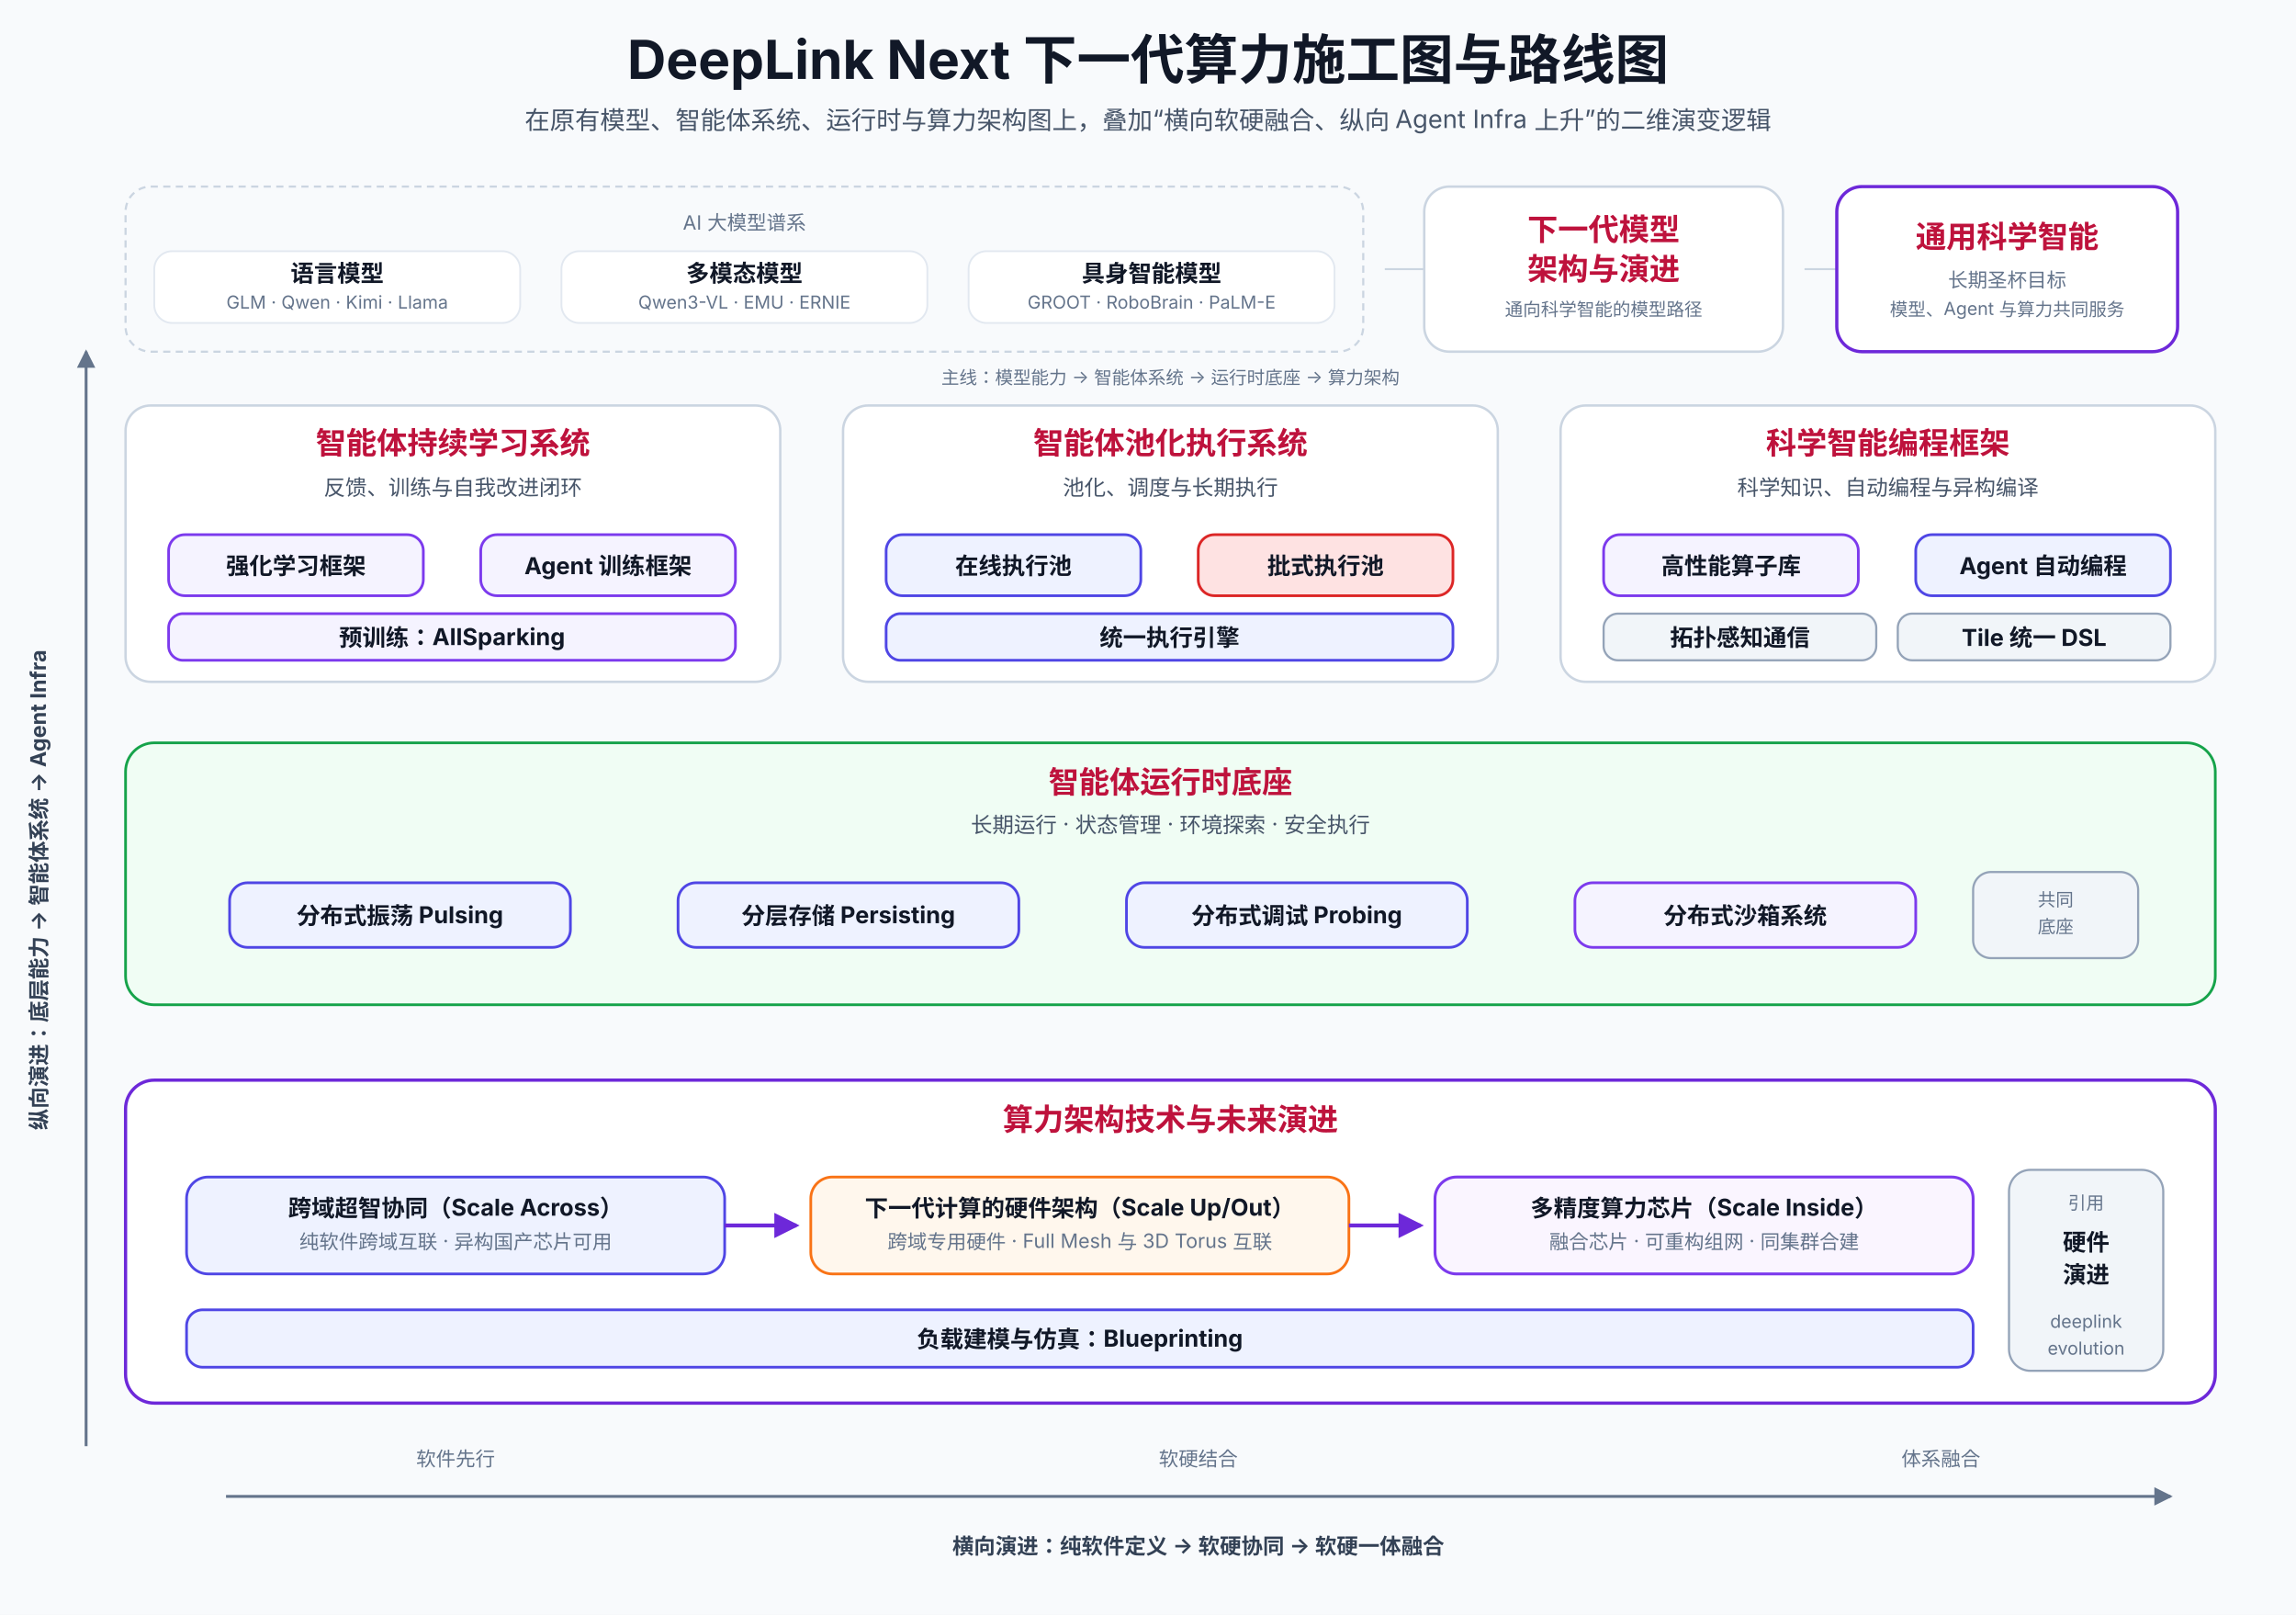
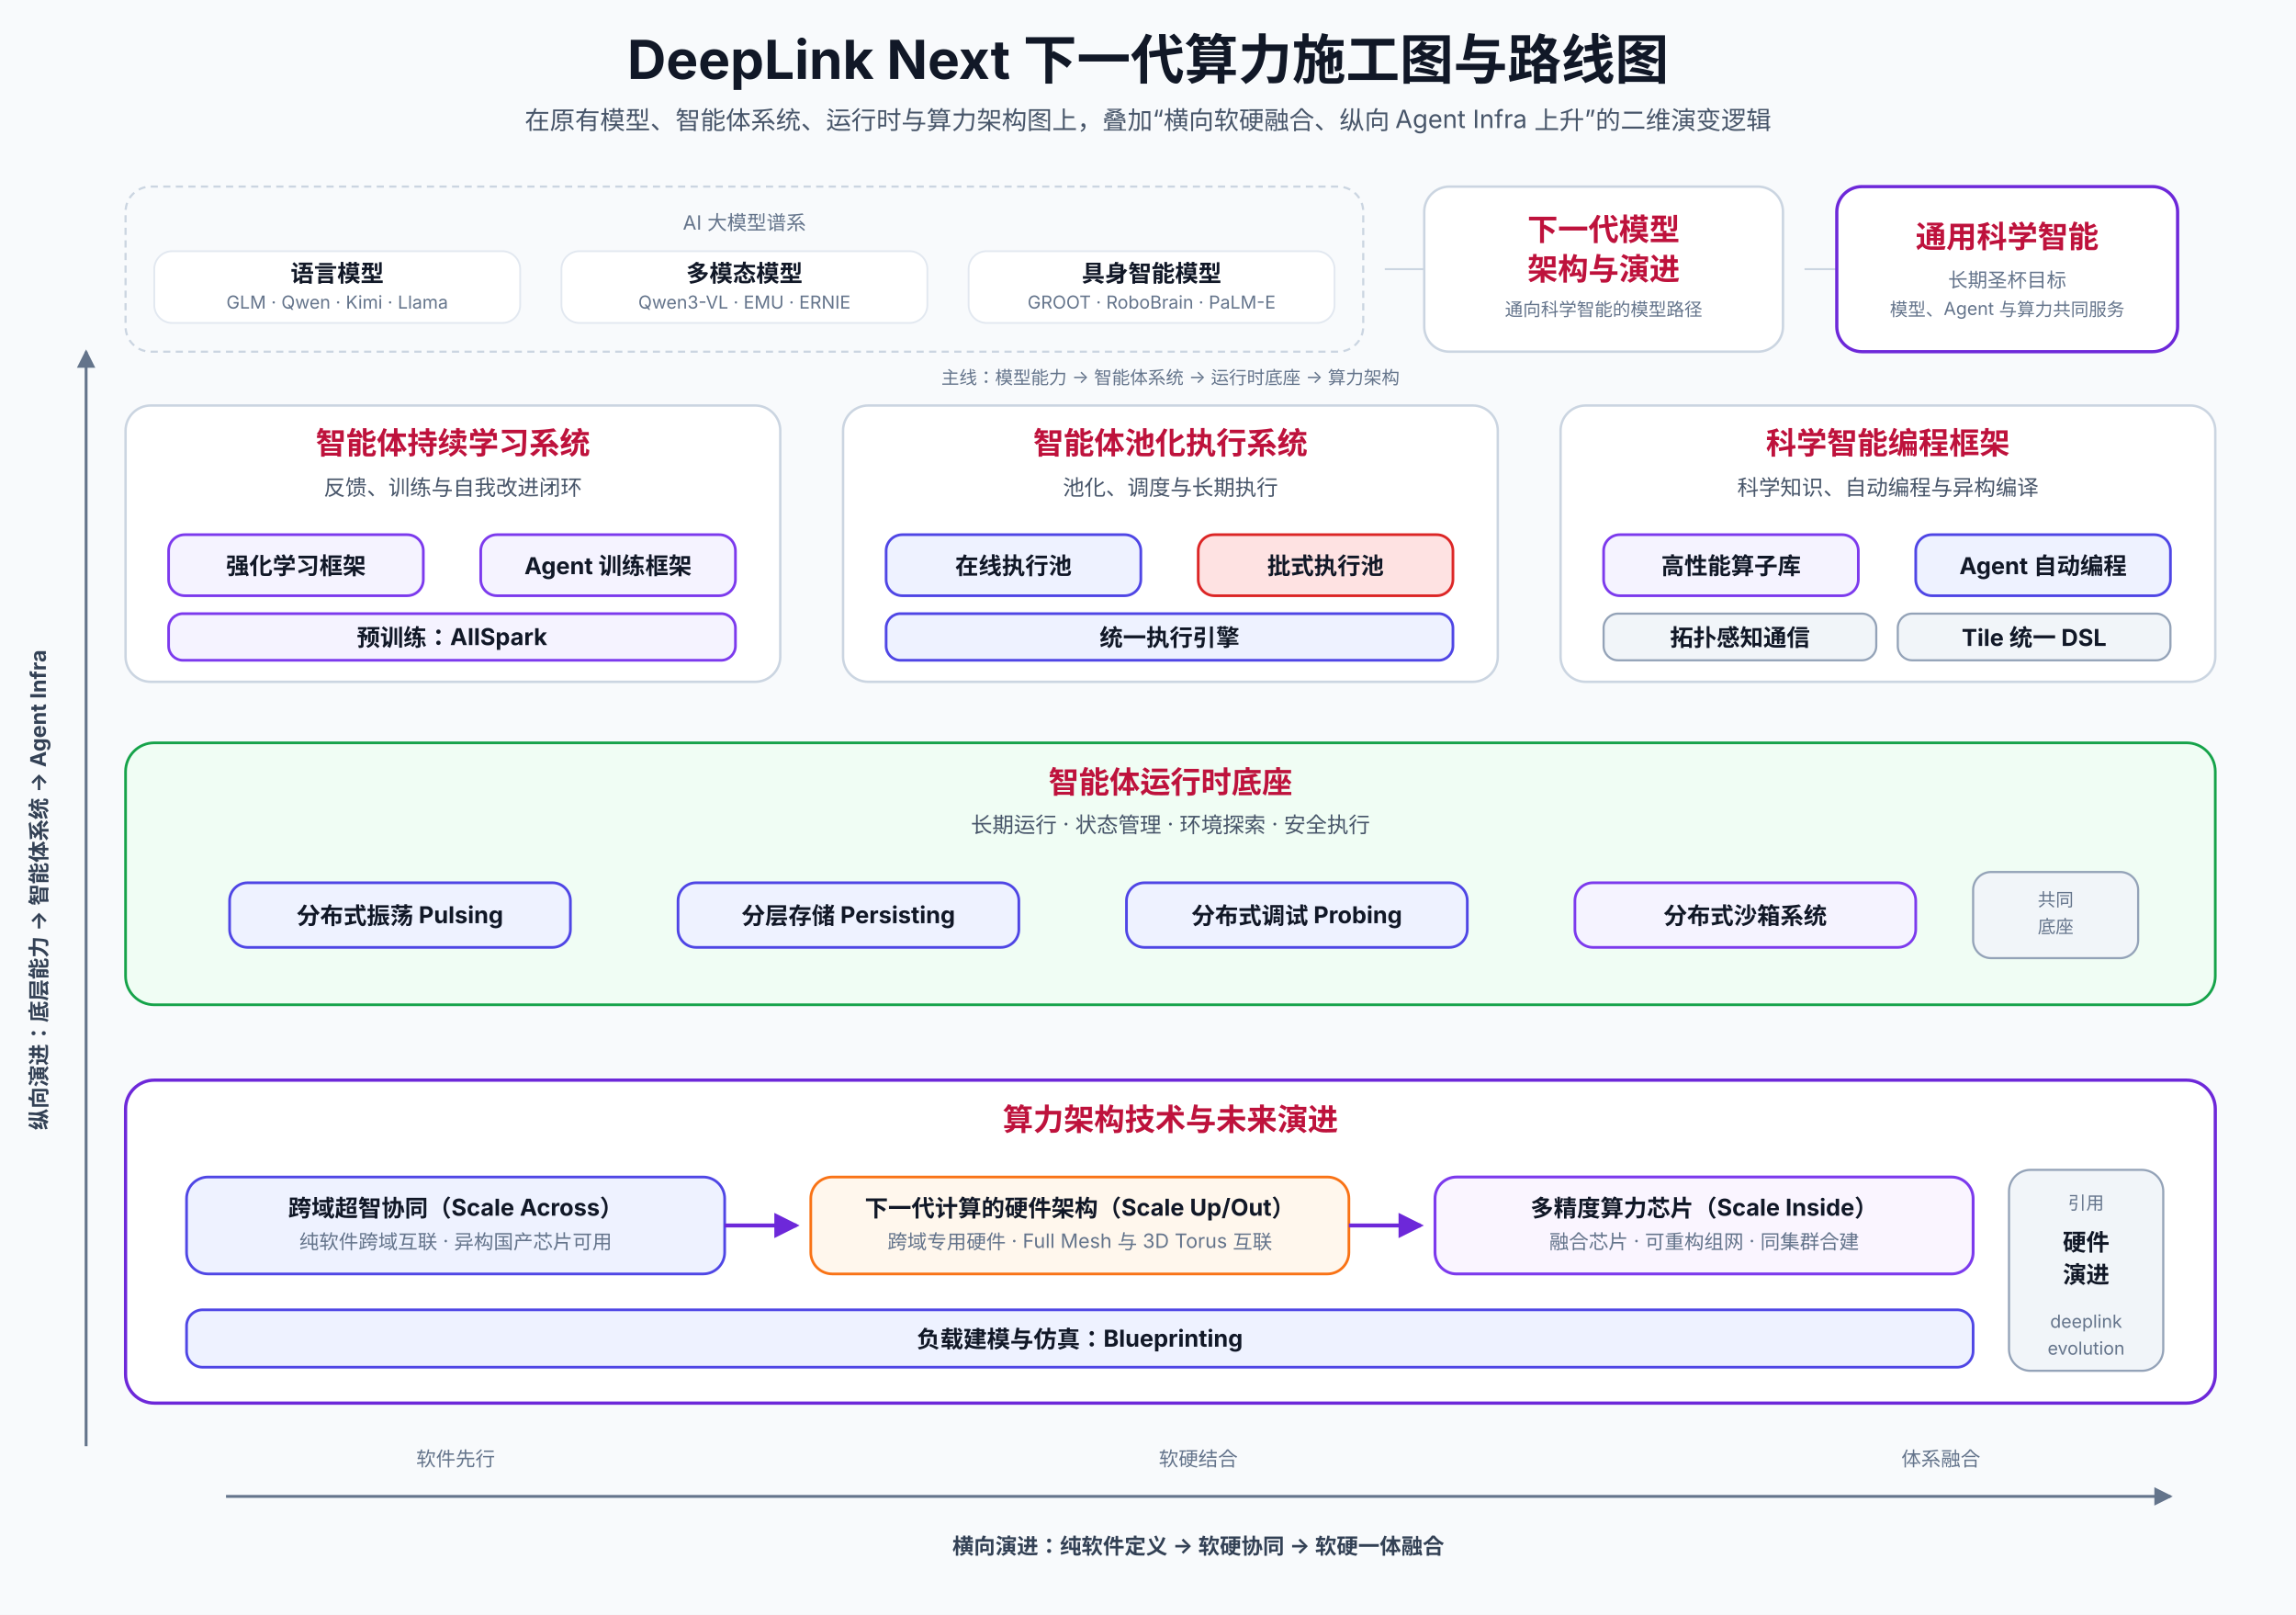
<svg xmlns="http://www.w3.org/2000/svg" viewBox="0 0 1280 900" role="img" aria-labelledby="title desc">
  <defs>
    <marker id="arrowRight" viewBox="0 0 10 10" refX="8" refY="5" markerWidth="8" markerHeight="8" orient="auto">
      <path d="M 1 1 L 9 5 L 1 9 Z" fill="#64748b" />
    </marker>
    <marker id="arrowUp" viewBox="0 0 10 10" refX="8" refY="5" markerWidth="8" markerHeight="8" orient="auto">
      <path d="M 1 1 L 9 5 L 1 9 Z" fill="#64748b" />
    </marker>
    <marker id="arrowPurple" viewBox="0 0 10 10" refX="8" refY="5" markerWidth="8" markerHeight="8" orient="auto">
      <path d="M 1 1 L 9 5 L 1 9 Z" fill="#6d28d9" />
    </marker>
    <marker id="arrowGreen" viewBox="0 0 10 10" refX="5" refY="2" markerWidth="8" markerHeight="8" orient="auto">
      <path d="M 1 1 L 9 5 L 1 9 Z" fill="#16a34a" />
    </marker>
    <style>
      .bg { fill: #f8fafc; }
      .surface { fill: #ffffff; stroke: #cbd5e1; stroke-width: 1.35; }
      .surfaceStrong { fill: #ffffff; stroke: #6d28d9; stroke-width: 1.8; }
      .modelBand { fill: #f8fafc; stroke: #cbd5e1; stroke-width: 1.2; stroke-dasharray: 4 3; }
      .modelCard { fill: #ffffff; stroke: #e2e8f0; stroke-width: 1; }
      .train { fill: #f5f3ff; stroke: #7c3aed; stroke-width: 1.5; }
      .infer { fill: #eef2ff; stroke: #4f46e5; stroke-width: 1.5; }
      .agent { fill: #f0fdf4; stroke: #16a34a; stroke-width: 1.5; }
      .hardware { fill: #fff7ed; stroke: #f97316; stroke-width: 1.5; }
      .base { fill: #f1f5f9; stroke: #94a3b8; stroke-width: 1.2; }
      .fusion { fill: #faf5ff; stroke: #7c3aed; stroke-width: 1.6; }
      .title { font: 700 30px -apple-system, BlinkMacSystemFont, "PingFang SC", "Microsoft YaHei", sans-serif; fill: #111827; }
      .subtitle { font: 400 14px -apple-system, BlinkMacSystemFont, "PingFang SC", "Microsoft YaHei", sans-serif; fill: #475569; }
      .section { font: 700 17px -apple-system, BlinkMacSystemFont, "PingFang SC", "Microsoft YaHei", sans-serif; fill: #be123c; }
      .label { font: 700 13px -apple-system, BlinkMacSystemFont, "PingFang SC", "Microsoft YaHei", sans-serif; fill: #111827; }
      .body { font: 400 12px -apple-system, BlinkMacSystemFont, "PingFang SC", "Microsoft YaHei", sans-serif; fill: #475569; }
      .small { font: 400 11px -apple-system, BlinkMacSystemFont, "PingFang SC", "Microsoft YaHei", sans-serif; fill: #64748b; }
      .tiny { font: 400 10px -apple-system, BlinkMacSystemFont, "PingFang SC", "Microsoft YaHei", sans-serif; fill: #64748b; }
      .axisLabel { font: 700 12px -apple-system, BlinkMacSystemFont, "PingFang SC", "Microsoft YaHei", sans-serif; fill: #334155; }
      .axis { stroke: #64748b; stroke-width: 1.6; fill: none; marker-end: url(#arrowRight); }
      .axisUp { stroke: #64748b; stroke-width: 1.6; fill: none; marker-end: url(#arrowUp); }
      .flow { stroke: #6d28d9; stroke-width: 2.2; fill: none; marker-end: url(#arrowPurple); }
      .agentFlow { stroke: #16a34a; stroke-width: 2; fill: none; marker-end: url(#arrowGreen); stroke-dasharray: 6 4; }
      .softLine { stroke: #cbd5e1; stroke-width: 1.1; fill: none; }
    </style>
  </defs>
  <rect class="bg" width="1280" height="900" />
  <g transform="translate(64, 44)">
    <text class="title" x="576" y="0" text-anchor="middle">DeepLink Next 下一代算力施工图与路线图</text>
    <text class="subtitle" x="576" y="28" text-anchor="middle">在原有模型、智能体系统、运行时与算力架构图上，叠加“横向软硬融合、纵向 Agent Infra 上升”的二维演变逻辑</text>
  </g>
  <g transform="translate(70, 104)">
    <rect class="modelBand" width="690" height="92" rx="14" />
    <text class="small" x="345" y="24" text-anchor="middle">AI 大模型谱系</text>
    <g transform="translate(16, 36)">
      <rect class="modelCard" width="204" height="40" rx="10" />
      <text class="label" x="102" y="17" text-anchor="middle">语言模型</text>
      <text class="tiny" x="102" y="32" text-anchor="middle">GLM · Qwen · Kimi · Llama</text>
    </g>
    <g transform="translate(243, 36)">
      <rect class="modelCard" width="204" height="40" rx="10" />
      <text class="label" x="102" y="17" text-anchor="middle">多模态模型</text>
      <text class="tiny" x="102" y="32" text-anchor="middle">Qwen3-VL · EMU · ERNIE</text>
    </g>
    <g transform="translate(470, 36)">
      <rect class="modelCard" width="204" height="40" rx="10" />
      <text class="label" x="102" y="17" text-anchor="middle">具身智能模型</text>
      <text class="tiny" x="102" y="32" text-anchor="middle">GROOT · RoboBrain · PaLM-E</text>
    </g>
    <path class="softLine" d="M 702 46 L 724 46" />
    <g transform="translate(724, 0)">
      <rect class="surface" width="200" height="92" rx="14" />
      <text class="section" x="100" y="30" text-anchor="middle">下一代模型</text>
      <text class="section" x="100" y="52" text-anchor="middle">架构与演进</text>
      <text class="tiny" x="100" y="72" text-anchor="middle">通向科学智能的模型路径</text>
    </g>
    <path class="softLine" d="M 936 46 L 954 46" />
    <g transform="translate(954, 0)">
      <rect class="surfaceStrong" width="190" height="92" rx="14" />
      <text class="section" x="95" y="34" text-anchor="middle">通用科学智能</text>
      <text class="small" x="95" y="56" text-anchor="middle">长期圣杯目标</text>
      <text class="tiny" x="95" y="72" text-anchor="middle">模型、Agent 与算力共同服务</text>
    </g>
  </g>
  <g transform="translate(70, 226)">
    <text class="tiny" x="582.5" y="-12" text-anchor="middle" fill="#6d28d9">主线：模型能力 → 智能体系统 → 运行时底座 → 算力架构</text>
    <rect class="surface" width="365" height="154" rx="14" />
    <text class="section" x="182.5" y="27" text-anchor="middle">智能体持续学习系统</text>
    <text class="body" x="182.5" y="50" text-anchor="middle">反馈、训练与自我改进闭环</text>
    <g transform="translate(24, 72)">
      <rect class="train" width="142" height="34" rx="9" />
      <text class="label" x="71" y="22" text-anchor="middle">强化学习框架</text>
    </g>
    <g transform="translate(198, 72)">
      <rect class="train" width="142" height="34" rx="9" />
      <text class="label" x="71" y="22" text-anchor="middle">Agent 训练框架</text>
    </g>
    <g transform="translate(24, 116)">
      <rect class="train" width="316" height="26" rx="8" />
-       <text class="label" x="158" y="18" text-anchor="middle">预训练：AllSparking</text>
+       <text class="label" x="158" y="18" text-anchor="middle">预训练：AllSpark</text>
    </g>
    <rect class="surface" x="400" width="365" height="154" rx="14" />
    <text class="section" x="582.5" y="27" text-anchor="middle">智能体池化执行系统</text>
    <text class="body" x="582.5" y="50" text-anchor="middle">池化、调度与长期执行</text>
    <g transform="translate(424, 72)">
      <rect class="infer" width="142" height="34" rx="9" />
      <text class="label" x="71" y="22" text-anchor="middle">在线执行池</text>
    </g>
    <g transform="translate(598, 72)">
      <rect fill="#fee2e2" stroke="#dc2626" stroke-width="1.5" width="142" height="34" rx="9" />
      <text class="label" x="71" y="22" text-anchor="middle">批式执行池</text>
    </g>
    <g transform="translate(424, 116)">
      <rect class="infer" width="316" height="26" rx="8" />
      <text class="label" x="158" y="18" text-anchor="middle">统一执行引擎</text>
    </g>
    <rect class="surface" x="800" width="365" height="154" rx="14" />
    <text class="section" x="982.5" y="27" text-anchor="middle">科学智能编程框架</text>
    <text class="body" x="982.5" y="50" text-anchor="middle">科学知识、自动编程与异构编译</text>
    <g transform="translate(824, 72)">
      <rect class="train" width="142" height="34" rx="9" />
      <text class="label" x="71" y="22" text-anchor="middle">高性能算子库</text>
    </g>
    <g transform="translate(998, 72)">
      <rect class="infer" width="142" height="34" rx="9" />
      <text class="label" x="71" y="22" text-anchor="middle">Agent 自动编程</text>
    </g>
    <g transform="translate(824, 116)">
      <rect class="base" width="152" height="26" rx="8" />
      <text class="label" x="76" y="18" text-anchor="middle">拓扑感知通信</text>
      <rect class="base" x="164" width="152" height="26" rx="8" />
      <text class="label" x="240" y="18" text-anchor="middle">Tile 统一 DSL</text>
    </g>
  </g>
  <g transform="translate(70, 414)">
    <rect class="agent" width="1165" height="146" rx="16" />
    <text class="section" x="582.5" y="28" text-anchor="middle">智能体运行时底座</text>
    <text class="body" x="582.5" y="50" text-anchor="middle">长期运行 · 状态管理 · 环境探索 · 安全执行</text>
    <g transform="translate(58, 78)">
      <rect class="infer" width="190" height="36" rx="10" />
      <text class="label" x="95" y="23" text-anchor="middle">分布式振荡 Pulsing</text>
    </g>
    <g transform="translate(308, 78)">
      <rect class="infer" width="190" height="36" rx="10" />
      <text class="label" x="95" y="23" text-anchor="middle">分层存储 Persisting</text>
    </g>
    <g transform="translate(558, 78)">
      <rect class="infer" width="190" height="36" rx="10" />
      <text class="label" x="95" y="23" text-anchor="middle">分布式调试 Probing</text>
    </g>
    <g transform="translate(808, 78)">
      <rect class="train" width="190" height="36" rx="10" />
      <text class="label" x="95" y="23" text-anchor="middle">分布式沙箱系统</text>
    </g>
    <g transform="translate(1030, 72)">
      <rect class="base" width="92" height="48" rx="10" />
      <text class="tiny" x="46" y="19" text-anchor="middle">共同</text>
      <text class="tiny" x="46" y="34" text-anchor="middle">底座</text>
    </g>
  </g>
  <g transform="translate(70, 602)">
    <rect class="surfaceStrong" width="1165" height="180" rx="16" />
    <text class="section" x="582.5" y="28" text-anchor="middle">算力架构技术与未来演进</text>
    <g transform="translate(34, 54)">
      <rect class="infer" width="300" height="54" rx="12" />
      <text class="label" x="150" y="22" text-anchor="middle">跨域超智协同（Scale Across）</text>
      <text class="small" x="150" y="40" text-anchor="middle">纯软件跨域互联 · 异构国产芯片可用</text>
    </g>
    <g transform="translate(382, 54)">
      <rect class="hardware" width="300" height="54" rx="12" />
      <text class="label" x="150" y="22" text-anchor="middle">下一代计算的硬件架构（Scale Up/Out）</text>
      <text class="small" x="150" y="40" text-anchor="middle">跨域专用硬件 · Full Mesh 与 3D Torus 互联</text>
    </g>
    <g transform="translate(730, 54)">
      <rect class="fusion" width="300" height="54" rx="12" />
      <text class="label" x="150" y="22" text-anchor="middle">多精度算力芯片（Scale Inside）</text>
      <text class="small" x="150" y="40" text-anchor="middle">融合芯片 · 可重构组网 · 同集群合建</text>
    </g>
    <path class="flow" d="M 334 81 L 374 81" />
    <path class="flow" d="M 682 81 L 722 81" />
    <g transform="translate(34, 128)">
      <rect class="infer" width="996" height="32" rx="9" />
      <text class="label" x="498" y="21" text-anchor="middle">负载建模与仿真：Blueprinting</text>
    </g>
    <g transform="translate(1050, 50)">
      <rect class="base" width="86" height="112" rx="12" />
      <text class="tiny" x="43" y="22" text-anchor="middle">引用</text>
      <text class="label" x="43" y="45" text-anchor="middle">硬件</text>
      <text class="label" x="43" y="63" text-anchor="middle">演进</text>
      <text class="tiny" x="43" y="88" text-anchor="middle">deeplink</text>
      <text class="tiny" x="43" y="103" text-anchor="middle">evolution</text>
    </g>
  </g>
  <g transform="translate(72, 86)">
    <path class="axis" d="M 54 748 L 1138 748" />
    <text class="axisLabel" x="596" y="780" text-anchor="middle">横向演进：纯软件定义 → 软硬协同 → 软硬一体融合</text>
    <text class="small" x="182" y="731" text-anchor="middle">软件先行</text>
    <text class="small" x="596" y="731" text-anchor="middle">软硬结合</text>
    <text class="small" x="1010" y="731" text-anchor="middle">体系融合</text>
    <path class="axisUp" d="M -24 720 L -24 110" />
    <text class="axisLabel" x="-46" y="410" text-anchor="middle" transform="rotate(-90 -46 410)">纵向演进：底层能力 → 智能体系统 → Agent Infra</text>
  </g>
</svg>
